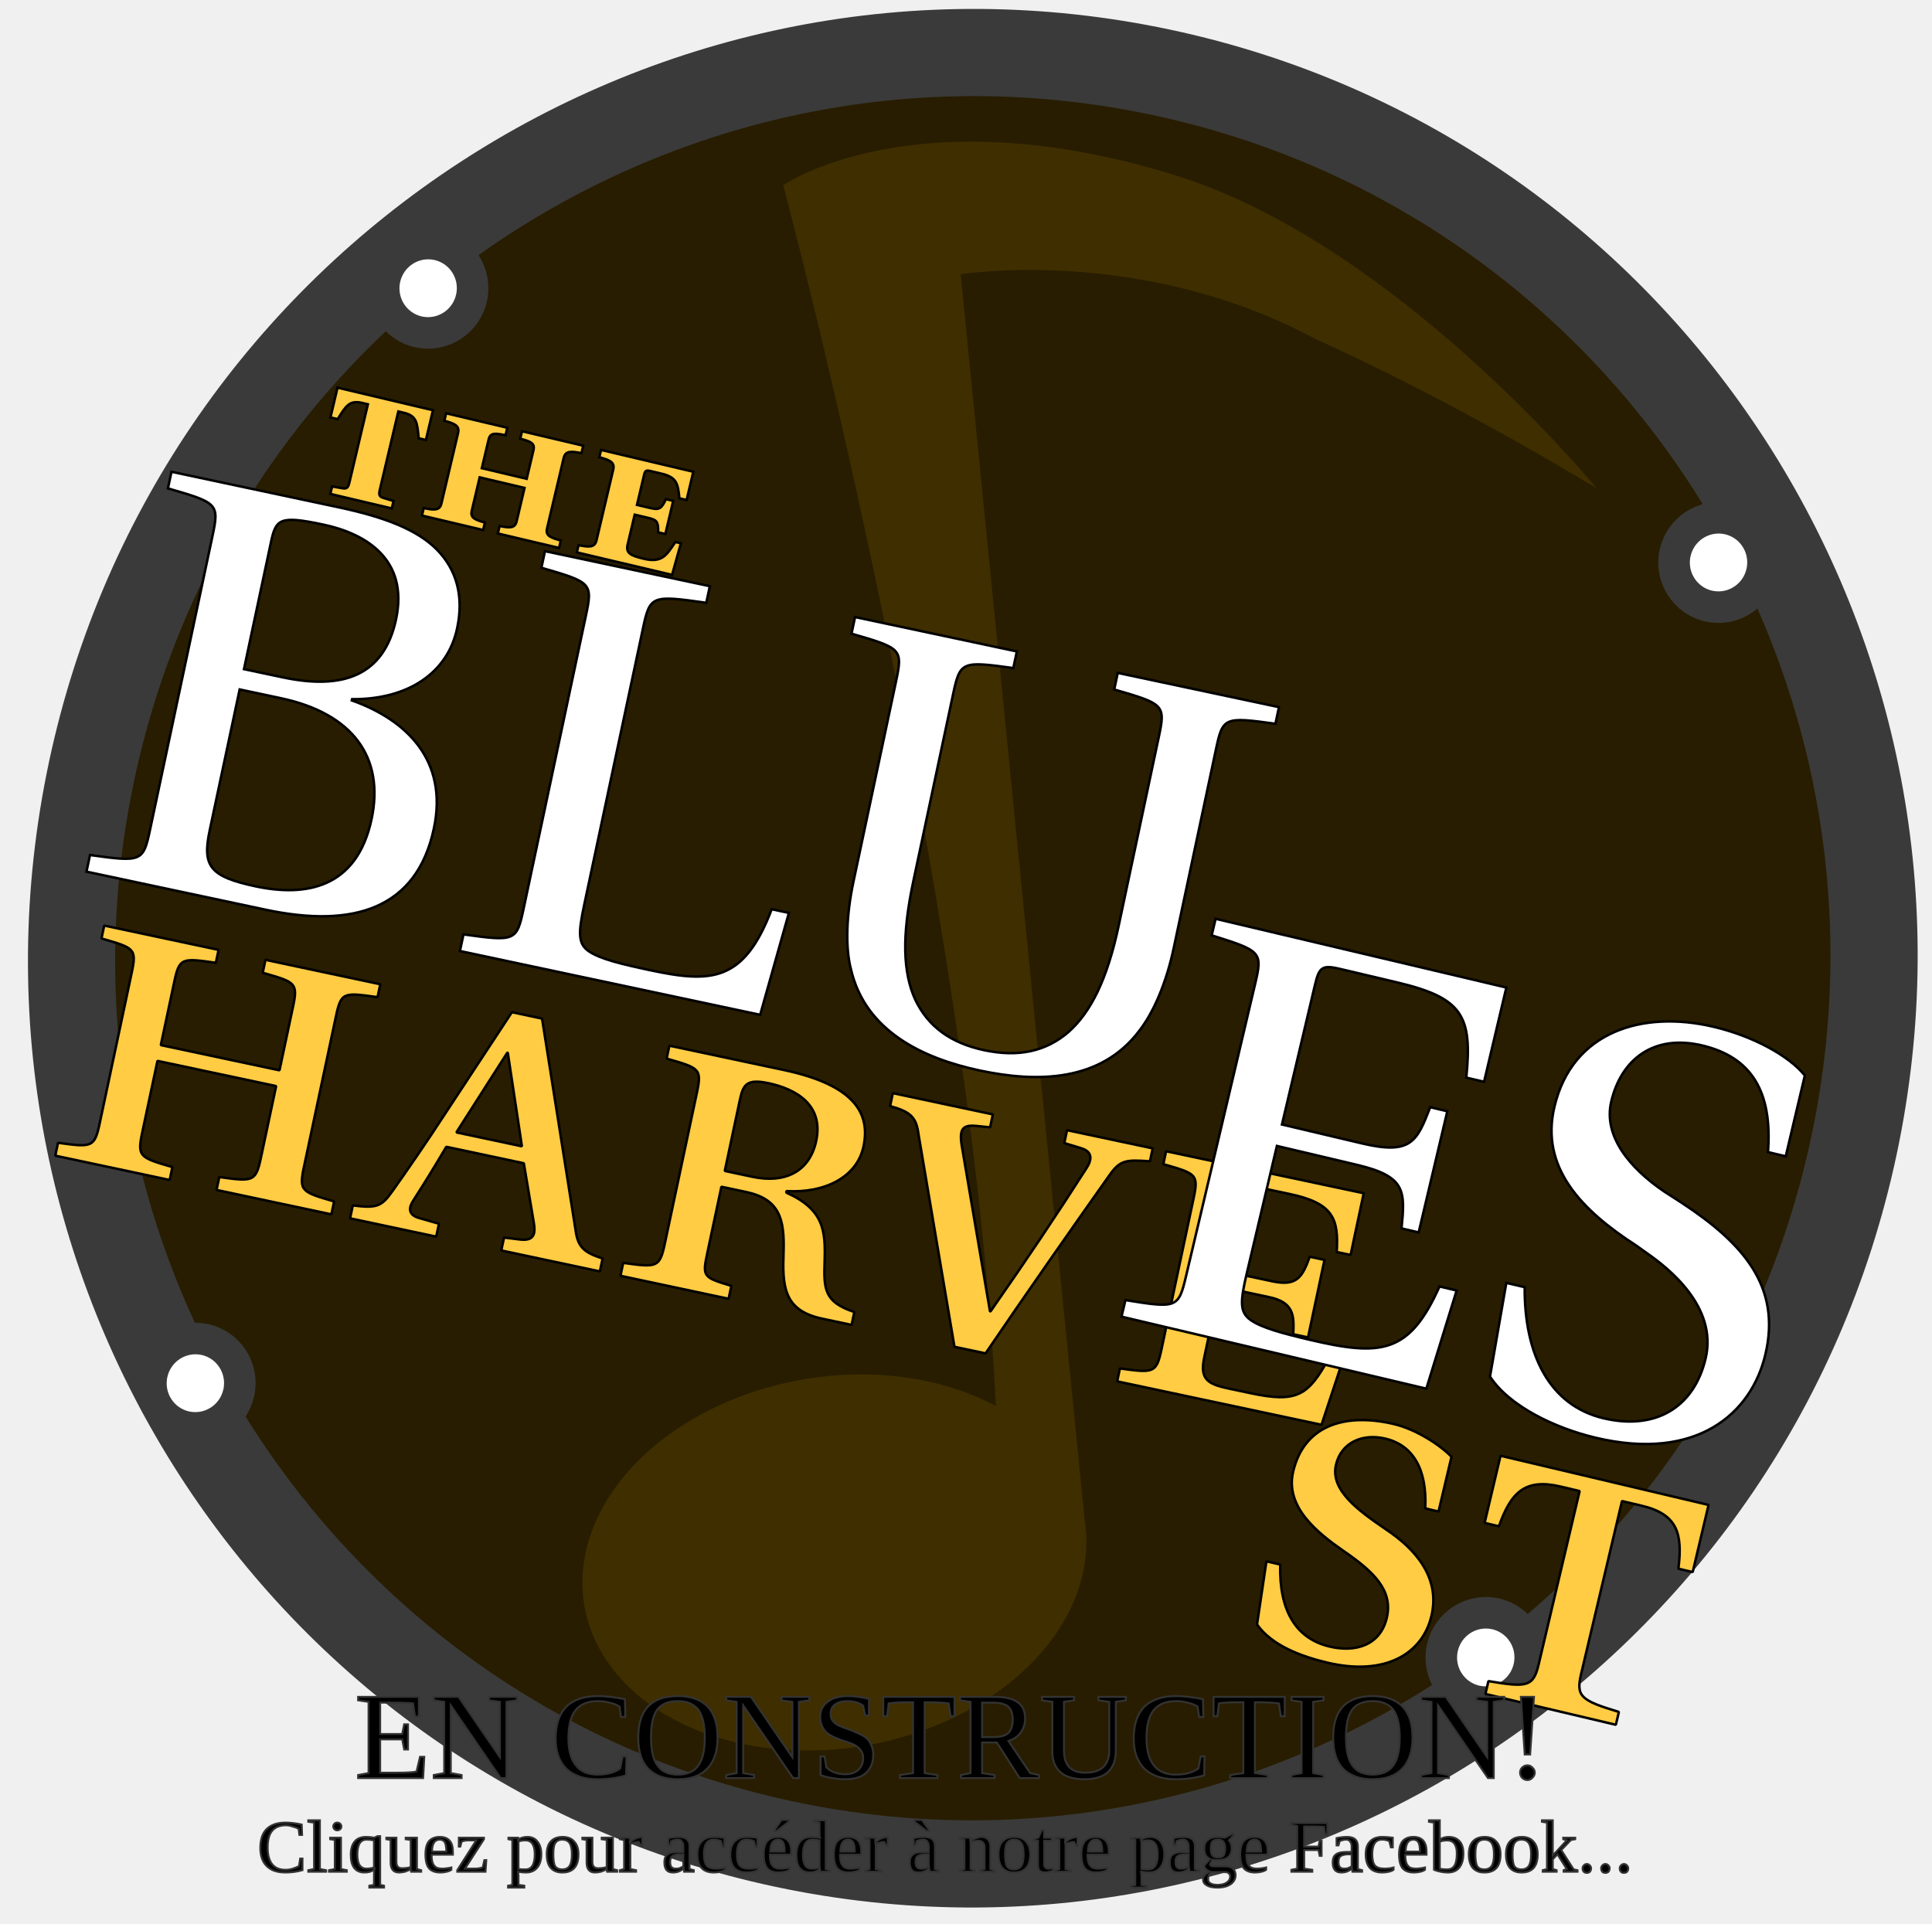
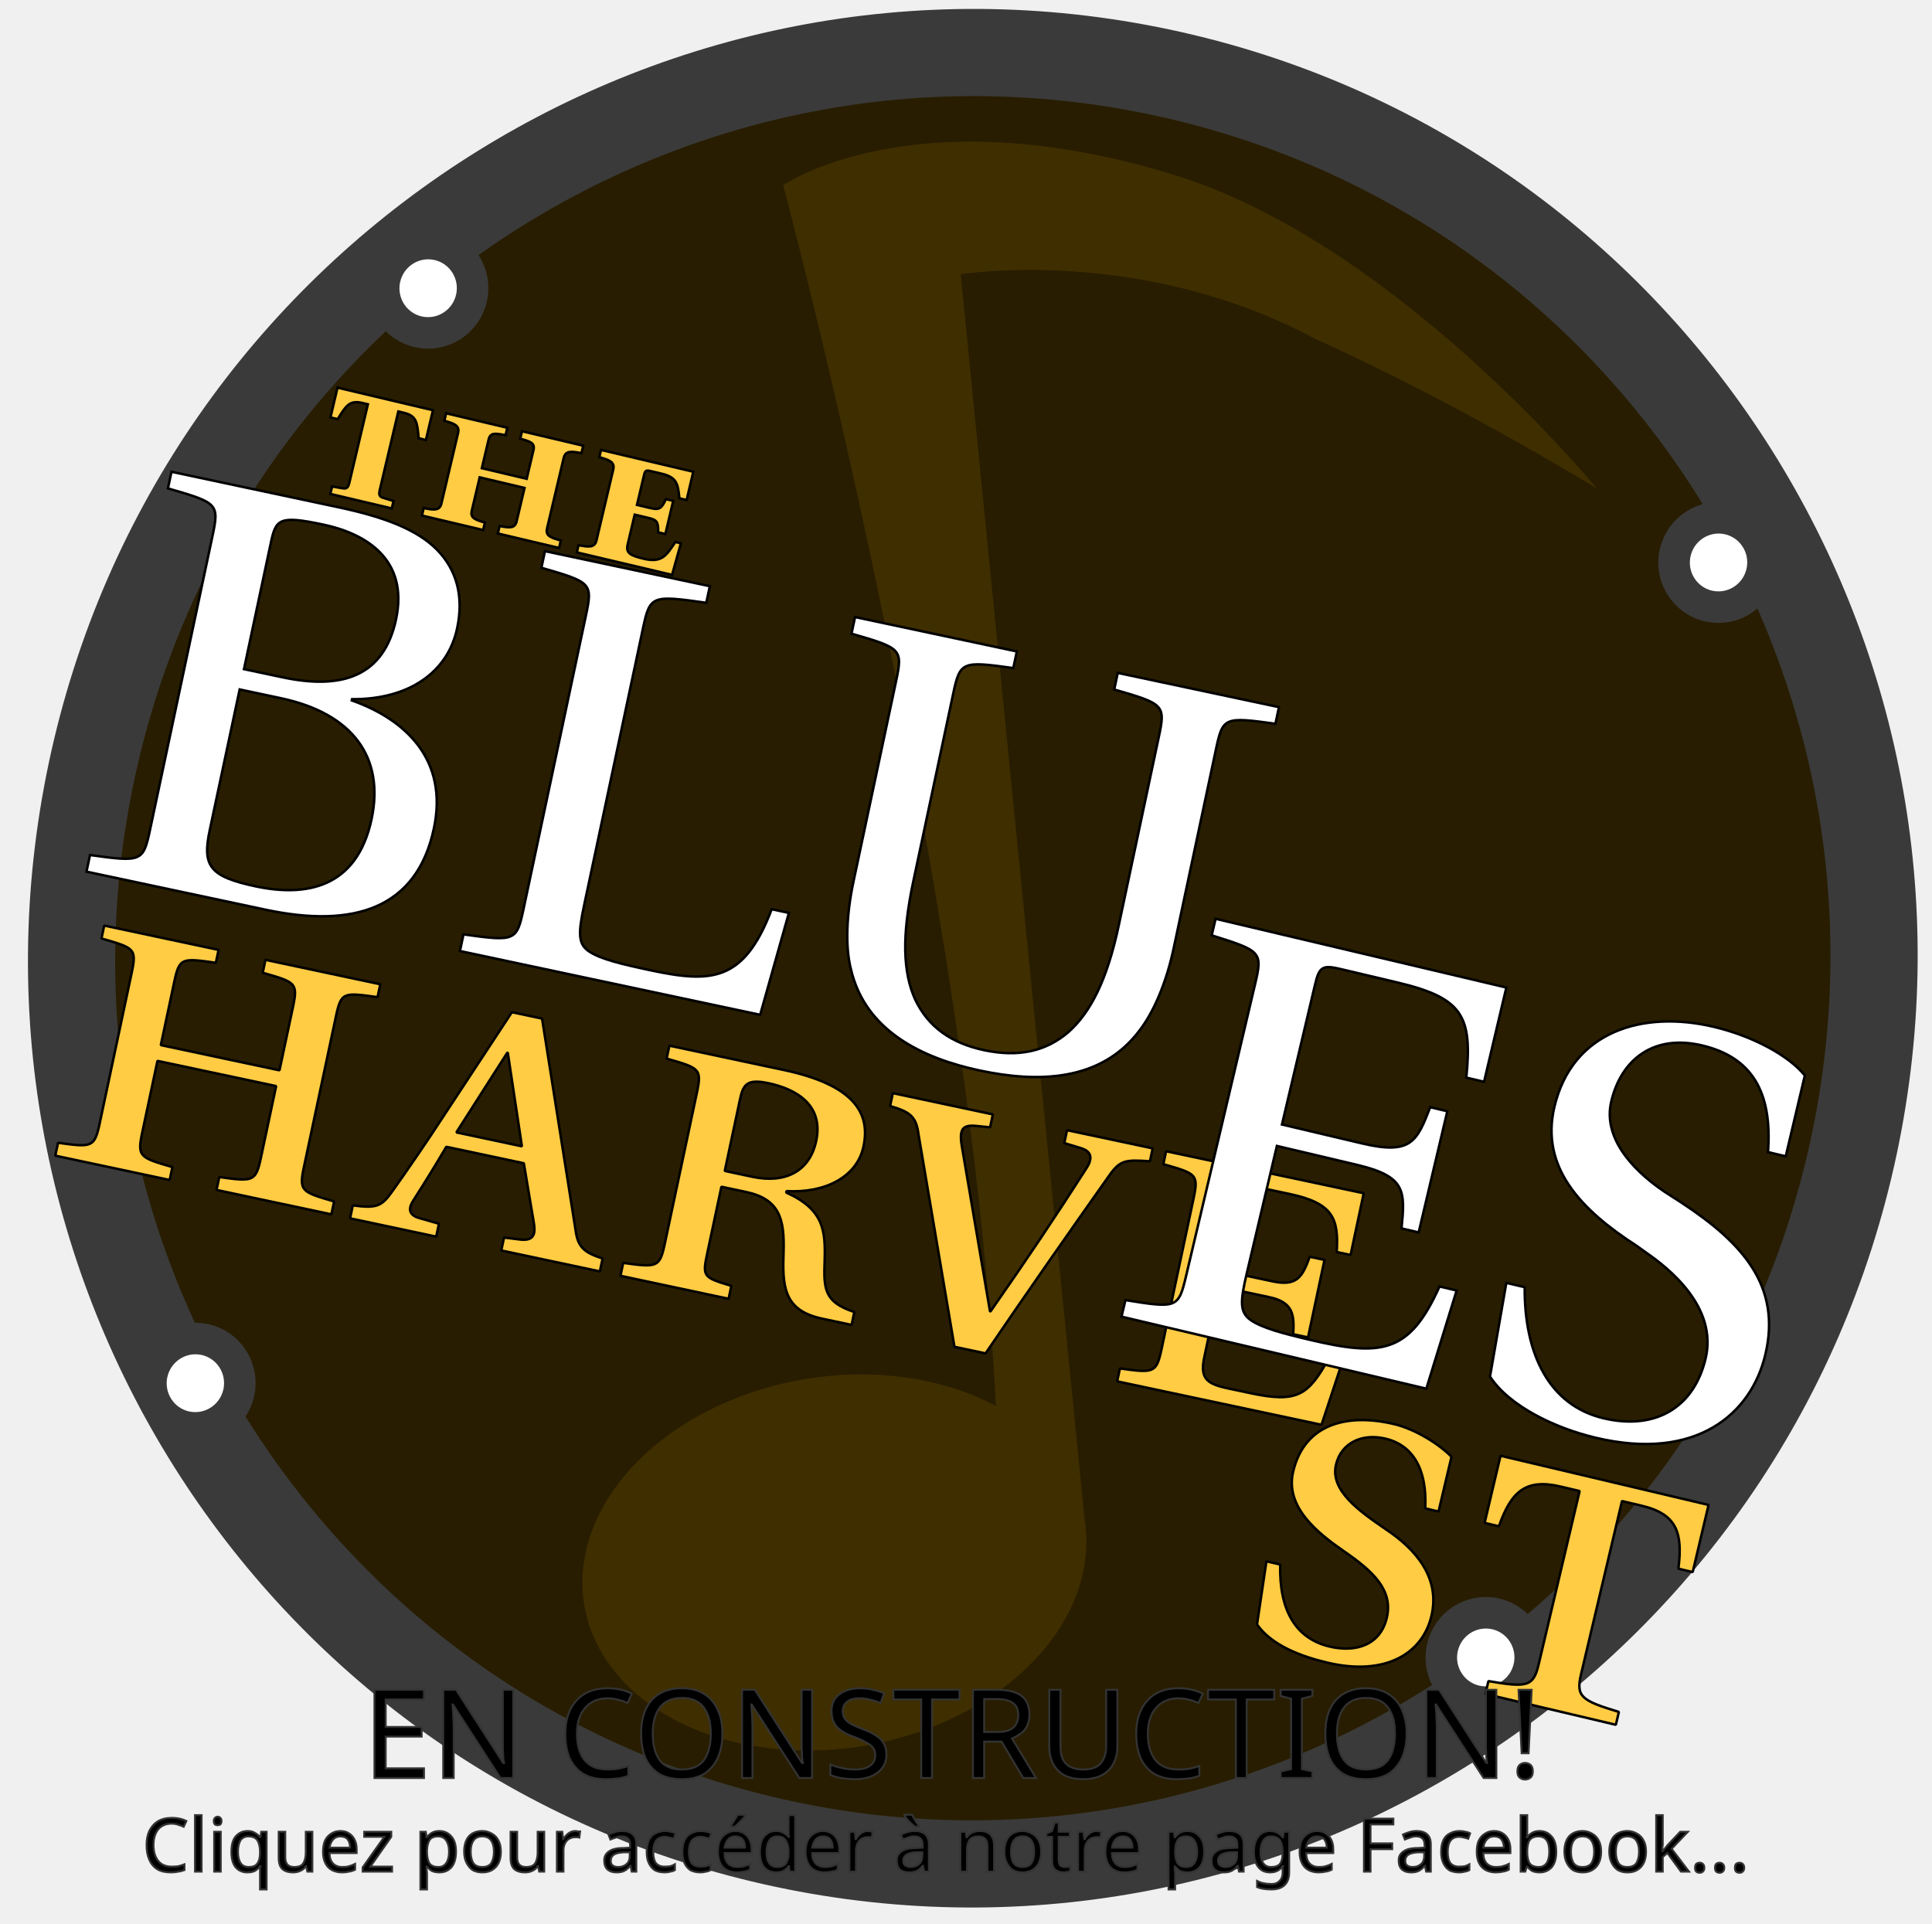
<svg xmlns="http://www.w3.org/2000/svg" xmlns:xlink="http://www.w3.org/1999/xlink" width="78.017mm" height="77.681mm" viewBox="0 0 78.017 77.681" version="1.2" id="svg1149">
  <defs id="defs1146">
    <linearGradient id="linearGradient951">
      <stop style="stop-color:#101010;stop-opacity:1;" offset="0" id="stop947" />
      <stop style="stop-color:#ffffff;stop-opacity:0;" offset="1" id="stop949" />
    </linearGradient>
    <linearGradient xlink:href="#linearGradient951" id="linearGradient953" x1="130.402" y1="118.51" x2="193.326" y2="118.51" gradientUnits="userSpaceOnUse" gradientTransform="translate(-5.035337,1.410246)" />
    <linearGradient xlink:href="#linearGradient951" id="linearGradient1024" gradientUnits="userSpaceOnUse" gradientTransform="translate(-4.198577,-1.097063)" x1="130.402" y1="118.51" x2="193.326" y2="118.51" />
    <linearGradient xlink:href="#linearGradient951" id="linearGradient1028" gradientUnits="userSpaceOnUse" gradientTransform="translate(4.589154,-27.77149)" x1="130.402" y1="118.51" x2="193.326" y2="118.51" />
  </defs>
  <g id="layer1" transform="translate(-77.68631,-75.58295)">
    <g id="g1220" transform="translate(-56.73287,1.61364)">
      <g id="g1234" transform="translate(12.74393,3.106881)">
        <g id="g1220-5" transform="rotate(12) translate(19,-36)">
          <g id="g2929">
            <g id="g4356">
              <rect style="fill-opacity:1;stroke:none;stroke-width:1.103;fill:none" id="rect4244" width="78.017" height="77.681" x="121.675" y="70.862" />
              <ellipse style="fill:#281d00;fill-opacity:1;stroke:#3a3a3a;stroke-width:3.521;stroke-miterlimit:4;stroke-dasharray:none;stroke-opacity:1" id="path32845" cx="161.221" cy="109.703" rx="36.378" ry="36.58" />
              <ellipse style="fill:#ffffff;fill-opacity:1;stroke:#3a3a3a;stroke-width:1.274;stroke-miterlimit:4;stroke-dasharray:none;stroke-opacity:1" id="path32845-7-5" cx="134.081" cy="133.019" rx="1.795" ry="1.805" />
              <ellipse style="fill:#ffffff;fill-opacity:1;stroke:#3a3a3a;stroke-width:1.274;stroke-miterlimit:4;stroke-dasharray:none;stroke-opacity:1" id="path32845-7-5-6" cx="134.081" cy="87.808" rx="1.795" ry="1.805" />
              <ellipse style="fill:#ffffff;fill-opacity:1;stroke:#3a3a3a;stroke-width:1.274;stroke-miterlimit:4;stroke-dasharray:none;stroke-opacity:1" id="path32845-7-5-6-9" cx="187.353" cy="87.808" rx="1.795" ry="1.805" />
              <ellipse style="fill:#ffffff;fill-opacity:1;stroke:#3a3a3a;stroke-width:1.274;stroke-miterlimit:4;stroke-dasharray:none;stroke-opacity:1" id="path32845-7-5-6-9-9" cx="187.353" cy="133.019" rx="1.795" ry="1.805" />
              <ellipse style="fill:#3f2e00;fill-opacity:1;stroke:none;stroke-width:0.681;stroke-opacity:1" id="path30397-2" cx="10.223" cy="207.596" rx="9.983" ry="7.841" transform="matrix(0.8070838,-0.5904369,0.7349644,0.6781057,0,0)" />
              <path style="fill:#3f2e00;fill-opacity:1;stroke:none;stroke-width:0.611px;stroke-linecap:butt;stroke-linejoin:miter;stroke-opacity:1" d="m 166.032,127.723 c -5.411,-20.701 -18.792,-46.965 -18.792,-46.965 0,0 4.364,-4.66 15.305,-3.696 9.37,0.825 19.368,8.838 19.368,8.838 -7.116,-2.466 -12.333,-3.528 -12.333,-3.528 -7.693,-2.258 -14.581,0.412 -14.581,0.412 l 15.613,48.978" id="scythe" />
            </g>
            <g transform="translate(-1,-2) rotate(1.3)">
              <g aria-label="the" id="text16840-2-9" style="font-weight:bold;font-size:8.819px;line-height:1.25;font-family:erewhon;-inkscape-font-specification:'erewhon, Bold';font-variant-caps:all-small-caps;fill:#ffcc44;stroke:url(#linearGradient1028);stroke-width:0.2">
                <path d="m 134.445,92.705 h 0.3 c 0.203,-0.6 0.282,-0.864 0.82,-0.864 h 0.229 v 3.228 c 0,0.212 -0.026,0.3 -0.22,0.309 l -0.423,0.026 v 0.309 h 2.549 v -0.309 l -0.423,-0.026 c -0.194,-0.009 -0.22,-0.097 -0.22,-0.309 v -3.228 h 0.229 c 0.538,0 0.617,0.265 0.82,0.864 h 0.3 v -1.235 h -3.96 z" id="path1407" style="stroke:#000000;fill:#ffcc44;fill-opacity:1;stroke-opacity:1;stroke-width:0.1;stroke-dasharray:none" />
                <path d="m 138.952,95.712 h 2.54 v -0.309 c -0.415,-0.018 -0.626,-0.044 -0.626,-0.344 v -1.385 h 1.861 v 1.385 c 0,0.3 -0.212,0.326 -0.626,0.344 v 0.309 h 2.54 v -0.309 c -0.415,-0.018 -0.653,-0.035 -0.653,-0.344 v -2.928 c 0,-0.309 0.238,-0.335 0.653,-0.353 v -0.309 h -2.54 v 0.309 c 0.415,0.018 0.626,0.026 0.626,0.326 v 1.191 h -1.861 v -1.191 c 0,-0.3 0.212,-0.309 0.626,-0.326 v -0.309 h -2.54 v 0.309 c 0.415,0.018 0.653,0.044 0.653,0.353 v 2.928 c 0,0.309 -0.238,0.326 -0.653,0.344 z" id="path1409" style="stroke:#000000;fill:#ffcc44;fill-opacity:1;stroke-opacity:1;stroke-width:0.1;stroke-dasharray:none" />
                <path d="m 145.382,95.721 h 3.951 l 0.053,-1.323 h -0.229 c -0.229,0.617 -0.335,0.952 -1.085,0.952 -0.582,0 -0.767,-0.062 -0.767,-0.423 v -1.226 h 0.556 c 0.362,0 0.441,0.053 0.529,0.476 h 0.3 V 92.802 H 148.389 c -0.088,0.423 -0.168,0.494 -0.529,0.494 h -0.556 v -1.244 c 0,-0.168 0.026,-0.212 0.203,-0.212 h 0.467 c 0.626,0 0.741,0.229 0.935,0.803 h 0.3 v -1.173 h -3.828 v 0.3 c 0.415,0.018 0.661,0.044 0.661,0.353 v 2.946 c 0,0.309 -0.247,0.335 -0.661,0.353 z" id="path1411" style="stroke:#000000;fill:#ffcc44;fill-opacity:1;stroke-opacity:1;stroke-width:0.1;stroke-dasharray:none" />
              </g>
            </g>
            <g aria-label="harvest" id="text16840-2" style="font-size:19.756px;line-height:1.25;font-family:erewhon;-inkscape-font-specification:'erewhon, Normal';font-variant-caps:all-small-caps;fill:#ffcc44;stroke:url(#linearGradient953);stroke-width:0.2" transform="translate(1.405527,0.3125027)">
              <path d="m 125.232,124.894 h 4.722 v -0.533 c -1.383,-0.099 -1.482,-0.119 -1.482,-1.126 v -2.944 h 4.899 v 2.944 c 0,1.008 -0.099,1.027 -1.482,1.126 v 0.533 h 4.741 v -0.533 c -1.383,-0.099 -1.482,-0.119 -1.482,-1.126 v -6.203 c 0,-1.008 0.099,-1.008 1.482,-1.106 v -0.533 h -4.741 v 0.533 c 1.383,0.099 1.482,0.099 1.482,1.106 v 2.608 h -4.899 v -2.608 c 0,-1.008 0.099,-1.008 1.482,-1.106 v -0.533 h -4.722 v 0.533 c 1.383,0.099 1.482,0.099 1.482,1.106 v 6.203 c 0,1.008 -0.099,1.027 -1.482,1.126 z" id="path1392" style="fill:#ffcc44;fill-opacity:1;stroke:#000000;stroke-width:0.1;stroke-linejoin:bevel;stroke-dasharray:none;stroke-opacity:1" />
              <path d="m 137.402,124.894 h 3.556 v -0.533 l -0.849,-0.059 c -0.435,-0.04 -0.494,-0.296 -0.356,-0.652 0.296,-0.79 0.553,-1.501 0.849,-2.39 h 3.2 l 0.889,2.252 c 0.158,0.395 0.198,0.731 -0.375,0.79 l -0.672,0.059 v 0.533 h 4.07 v -0.533 c -0.751,-0.079 -1.067,-0.217 -1.304,-0.889 l -3.102,-8.08 h -1.245 l -1.798,4.603 c -0.454,1.185 -1.027,2.568 -1.422,3.477 -0.296,0.691 -0.474,0.81 -1.442,0.889 z m 3.477,-4.287 1.343,-3.576 h 0.02 l 1.343,3.576 z" id="path1394" style="fill:#ffcc44;fill-opacity:1;stroke:#000000;stroke-width:0.1;stroke-linejoin:bevel;stroke-dasharray:none;stroke-opacity:1" />
              <path d="m 148.564,124.894 h 4.465 v -0.533 c -1.205,-0.099 -1.225,-0.119 -1.225,-1.126 v -2.707 h 1.008 c 1.383,0 1.758,0.731 1.995,2.055 0.237,1.343 0.474,2.311 2.074,2.311 h 1.225 v -0.533 c -1.264,-0.138 -1.403,-0.632 -1.6,-1.758 -0.217,-1.205 -0.454,-2.035 -2.094,-2.39 v -0.059 c 1.541,-0.237 2.667,-1.146 2.667,-2.41 0,-1.363 -0.869,-2.351 -3.793,-2.351 h -4.722 v 0.533 c 1.383,0.099 1.482,0.099 1.482,1.106 v 6.203 c 0,1.008 -0.099,1.027 -1.482,1.126 z m 3.24,-5.018 v -2.924 c 0,-0.632 0.079,-0.909 0.988,-0.909 1.146,0 2.371,0.395 2.371,1.877 0,1.284 -0.889,1.956 -2.213,1.956 z" id="path1396" style="fill:#ffcc44;fill-opacity:1;stroke:#000000;stroke-width:0.1;stroke-linejoin:bevel;stroke-dasharray:none;stroke-opacity:1" />
              <path d="m 157.79,115.925 c 0.869,0.059 1.126,0.217 1.363,0.889 l 3.2,8.08 h 1.284 c 1.106,-2.707 2.252,-5.413 3.398,-8.08 0.296,-0.691 0.514,-0.751 1.482,-0.889 v -0.533 h -3.536 v 0.533 l 0.691,0.059 c 0.533,0.04 0.533,0.395 0.395,0.751 -0.81,2.153 -1.561,4.03 -2.588,6.46 h -0.02 l -2.489,-6.263 c -0.277,-0.691 -0.158,-0.889 0.415,-0.948 l 0.533,-0.059 v -0.533 h -4.129 z" id="path1398" style="fill:#ffcc44;fill-opacity:1;stroke:#000000;stroke-width:0.1;stroke-linejoin:bevel;stroke-dasharray:none;stroke-opacity:1" />
              <path d="m 169.07,124.894 h 8.436 l 0.296,-2.667 h -0.573 c -0.494,1.62 -0.869,2.015 -2.786,2.015 h -0.929 c -0.869,0 -1.205,-0.138 -1.205,-1.027 v -2.924 h 2.055 c 1.008,0 1.146,0.494 1.264,1.264 h 0.612 v -3.2 h -0.612 c -0.119,0.869 -0.257,1.284 -1.264,1.284 h -2.055 v -2.805 c 0,-0.77 0.356,-0.79 0.83,-0.79 h 1.166 c 1.798,0 2.153,0.553 2.351,1.897 h 0.573 v -2.548 h -8.159 v 0.533 c 1.383,0.099 1.482,0.099 1.482,1.106 v 6.203 c 0,1.008 -0.099,1.027 -1.482,1.126 z" id="path1400" style="fill:#ffcc44;fill-opacity:1;stroke:#000000;stroke-width:0.1;stroke-linejoin:bevel;stroke-dasharray:none;stroke-opacity:1" />
              <g transform="translate(0,5) rotate(1.3)">
                <path d="m 179.284,121.714 0.217,2.568 c 0.77,0.691 2.035,0.849 3.121,0.849 2.39,0 3.655,-1.225 3.655,-2.805 0,-1.6 -1.264,-2.489 -2.608,-2.983 -1.225,-0.474 -2.548,-1.008 -2.548,-2.074 0,-0.909 0.731,-1.482 1.699,-1.482 1.166,0 1.936,0.849 2.213,2.371 h 0.553 v -2.272 c -0.553,-0.356 -1.64,-0.751 -2.568,-0.751 -1.897,0 -3.517,0.79 -3.517,2.805 0,1.482 1.561,2.193 2.707,2.647 1.383,0.533 2.331,1.087 2.331,2.232 0,1.126 -0.889,1.659 -1.976,1.659 -1.422,0 -2.331,-0.968 -2.707,-2.766 z" id="path1402" style="fill:#ffcc44;fill-opacity:1;stroke:#000000;stroke-width:0.1;stroke-linejoin:bevel;stroke-dasharray:none;stroke-opacity:1" />
                <path d="m 187.502,118.177 h 0.593 c 0.158,-1.442 0.573,-2.134 2.055,-2.134 h 0.79 v 7.191 c 0,0.929 -0.237,1.027 -1.818,1.126 v 0.533 h 5.413 v -0.533 c -1.58,-0.099 -1.837,-0.198 -1.837,-1.126 v -7.191 h 0.81 c 1.482,0 1.877,0.691 2.035,2.134 h 0.593 v -2.786 h -8.633 z" id="path1404" style="fill:#ffcc44;fill-opacity:1;stroke:#000000;stroke-width:0.1;stroke-linejoin:bevel;stroke-dasharray:none;stroke-opacity:1" />
              </g>
            </g>
            <g aria-label="BLUES" id="blues" style="font-size:25.4px;line-height:1.25;font-family:erewhon;-inkscape-font-specification:'erewhon, Normal';fill:#ffffff;stroke:#101010;stroke-width:0.1">
              <path d="m 125.484,113.724 h 7.391 c 3.632,0 5.969,-1.295 5.969,-4.623 0,-2.819 -2.007,-4.064 -4.318,-4.369 v -0.051 c 2.235,-0.457 3.556,-1.854 3.556,-3.683 0,-1.321 -0.508,-2.311 -1.473,-2.946 -0.94,-0.61 -2.311,-0.838 -4.216,-0.838 h -6.909 v 0.686 c 2.108,0.152 2.159,0.178 2.159,1.524 v 12.09 c 0,1.346 -0.051,1.372 -2.159,1.524 z m 4.521,-2.667 v -5.817 h 1.702 c 2.972,0 4.597,1.473 4.597,4.013 0,2.87 -1.956,3.632 -4.013,3.632 -1.905,0 -2.286,-0.356 -2.286,-1.829 z m 0,-6.655 v -5.182 c 0,-1.016 0.076,-1.194 1.93,-1.194 1.753,0 3.658,0.66 3.658,3.124 0,2.337 -1.499,3.251 -3.988,3.251 z" id="path1334" style="fill:#ffffff;fill-opacity:1;stroke:#000000;stroke-width:0.1;stroke-dasharray:none;stroke-opacity:1" />
              <path d="m 140.902,113.724 h 12.395 l 0.279,-4.267 h -0.711 c -0.483,3.124 -1.778,3.429 -4.293,3.429 -1.194,0 -2.057,-0.025 -2.565,-0.229 -0.508,-0.203 -0.584,-0.635 -0.584,-1.803 V 99.424 c 0,-1.346 0.076,-1.372 2.286,-1.524 v -0.686 h -6.807 v 0.686 c 2.108,0.152 2.159,0.178 2.159,1.524 v 12.09 c 0,1.346 -0.051,1.372 -2.159,1.524 z" id="path1336" style="fill:#ffffff;fill-opacity:1;stroke:#000000;stroke-width:0.1;stroke-dasharray:none;stroke-opacity:1" />
              <path d="m 153.704,97.9 c 2.108,0.152 2.159,0.178 2.159,1.524 v 8.255 c 0,1.397 0.229,2.667 0.635,3.48 1.092,2.337 3.607,2.921 5.944,2.921 2.362,0 4.877,-0.559 5.969,-2.921 0.406,-0.838 0.66,-2.108 0.66,-3.531 v -8.204 c 0,-1.346 0.051,-1.372 2.134,-1.524 v -0.686 h -6.655 v 0.686 c 2.108,0.152 2.159,0.178 2.159,1.524 v 7.747 c 0,2.261 -0.381,3.683 -1.092,4.648 -0.737,0.965 -1.778,1.422 -3.175,1.422 -1.372,0 -2.413,-0.457 -3.15,-1.422 -0.711,-0.965 -1.067,-2.388 -1.067,-4.648 v -7.747 c 0,-1.346 0.076,-1.372 2.159,-1.524 v -0.686 h -6.68 z" id="path1338" style="fill:#ffffff;fill-opacity:1;stroke:#000000;stroke-width:0.1;stroke-dasharray:none;stroke-opacity:1" />
              <g transform="translate(0,5) rotate(1.3)">
                <path d="m 172.728,113.724 h 12.649 l 0.279,-4.14 h -0.711 c -0.559,2.921 -1.626,3.302 -4.623,3.302 -1.118,0 -1.981,-0.025 -2.489,-0.229 -0.508,-0.203 -0.584,-0.635 -0.584,-1.803 v -5.283 h 3.327 c 2.032,0 2.134,0.584 2.337,2.083 h 0.711 v -5.029 h -0.711 c -0.203,1.473 -0.305,2.057 -2.337,2.057 h -3.327 v -5.791 c 0,-0.762 0.102,-0.864 0.864,-0.864 h 2.337 c 2.718,0 3.277,0.61 3.607,3.099 h 0.737 v -3.912 h -12.065 v 0.686 c 2.108,0.152 2.159,0.178 2.159,1.524 v 12.09 c 0,1.346 -0.051,1.372 -2.159,1.524 z" id="path1340" style="fill:#ffffff;fill-opacity:1;stroke:#000000;stroke-width:0.1;stroke-dasharray:none;stroke-opacity:1" />
                <path d="m 187.537,108.822 0.229,3.835 c 1.041,0.991 3.048,1.422 4.724,1.422 4.216,0 5.893,-2.413 5.893,-4.851 0,-2.819 -1.905,-4.166 -4.699,-5.182 l -0.787,-0.279 c -1.6,-0.61 -2.921,-1.626 -2.921,-3.048 0,-1.753 1.041,-3.048 3.048,-3.048 2.057,0 3.2,1.168 3.581,3.581 h 0.737 v -3.353 c -0.813,-0.635 -2.413,-1.067 -4.039,-1.067 -2.921,0 -5.512,1.473 -5.512,4.623 0,2.515 2.007,3.81 4.521,4.699 l 0.432,0.178 c 1.041,0.406 3.327,1.473 3.327,3.607 0,2.057 -1.321,3.302 -3.454,3.302 -2.235,0 -3.708,-1.753 -4.318,-4.42 z" id="path1342" style="fill:#ffffff;fill-opacity:1;stroke:#000000;stroke-width:0.1;stroke-dasharray:none;stroke-opacity:1" />
              </g>
            </g>
            <g>



              </g>
          </g>
        </g>
      </g>
    </g>
  </g>
  <g id="neons">
-     <text x="1.0cm" y="1.9cm" font-size="5" font-family="Tilt+Neon" text-anchor="middle" fill="#000000" stroke="#333333" stroke-width="0.1%">
+     <text x="1.0cm" y="1.9cm" font-size="5" font-family="Tilt Neon" text-anchor="middle" fill="#000000" stroke="#333333" stroke-width="0.1%">
      <animate attributeName="fill" values="#000000;#A20000;#000000" dur="3s" repeatCount="indefinite" />
      EN CONSTRUCTION!
    </text>
-     <text x="1cm" y="2cm" font-size="3" font-family="Tilt+Neon" text-anchor="middle" fill="#000000" stroke="#333333" stroke-width="0.1%">
+     <text x="1cm" y="2cm" font-size="3" font-family="Tilt Neon" text-anchor="middle" fill="#000000" stroke="#333333" stroke-width="0.1%">
      <animate attributeName="fill" values="#000000;#A20000;#000000;" dur="3s" repeatCount="indefinite" />
      Cliquez pour accéder à notre page Facebook...
    </text>
  </g>
</svg>
